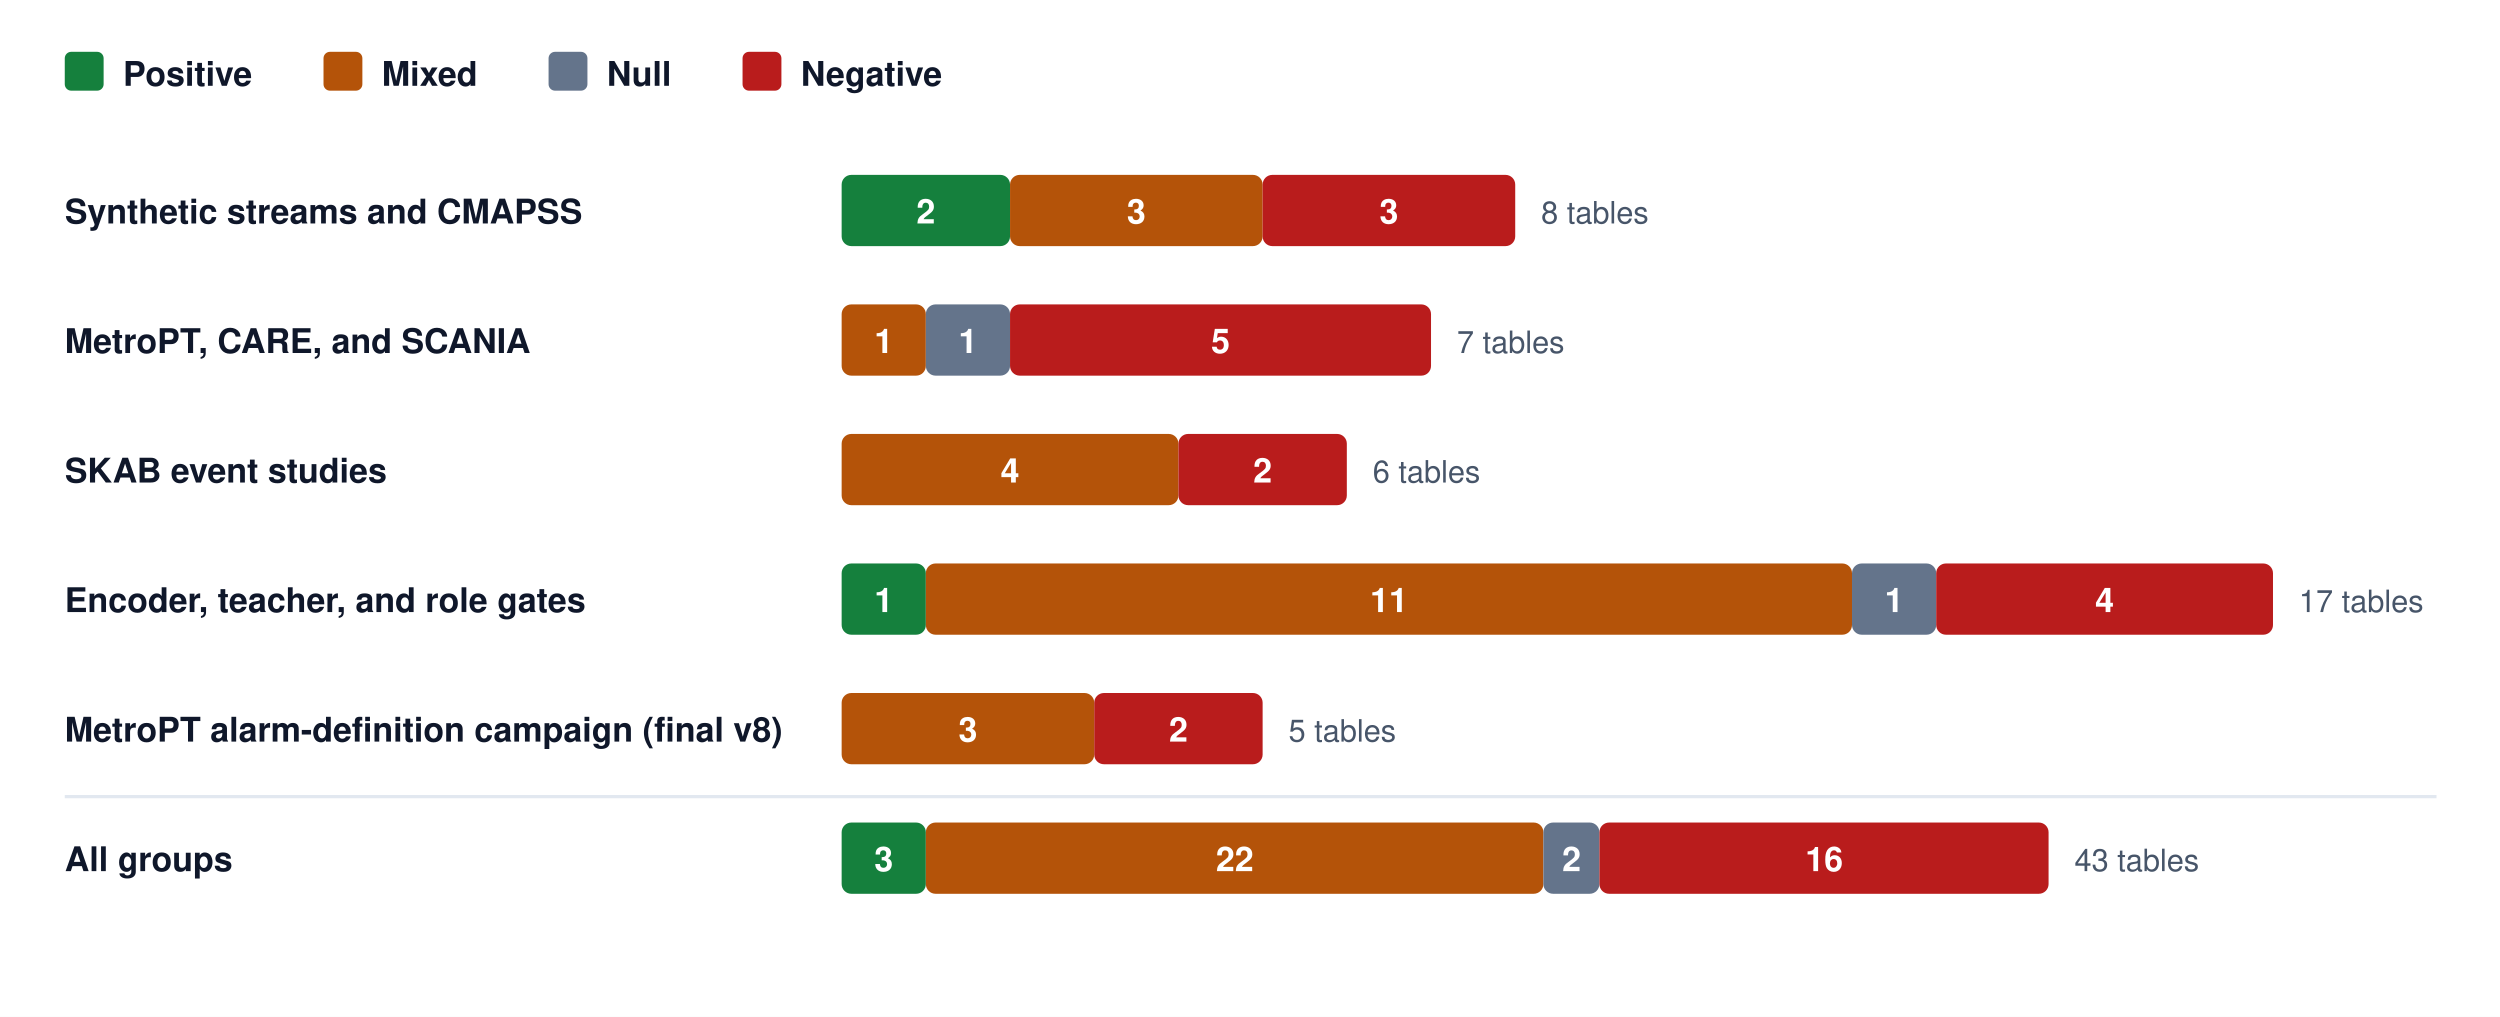
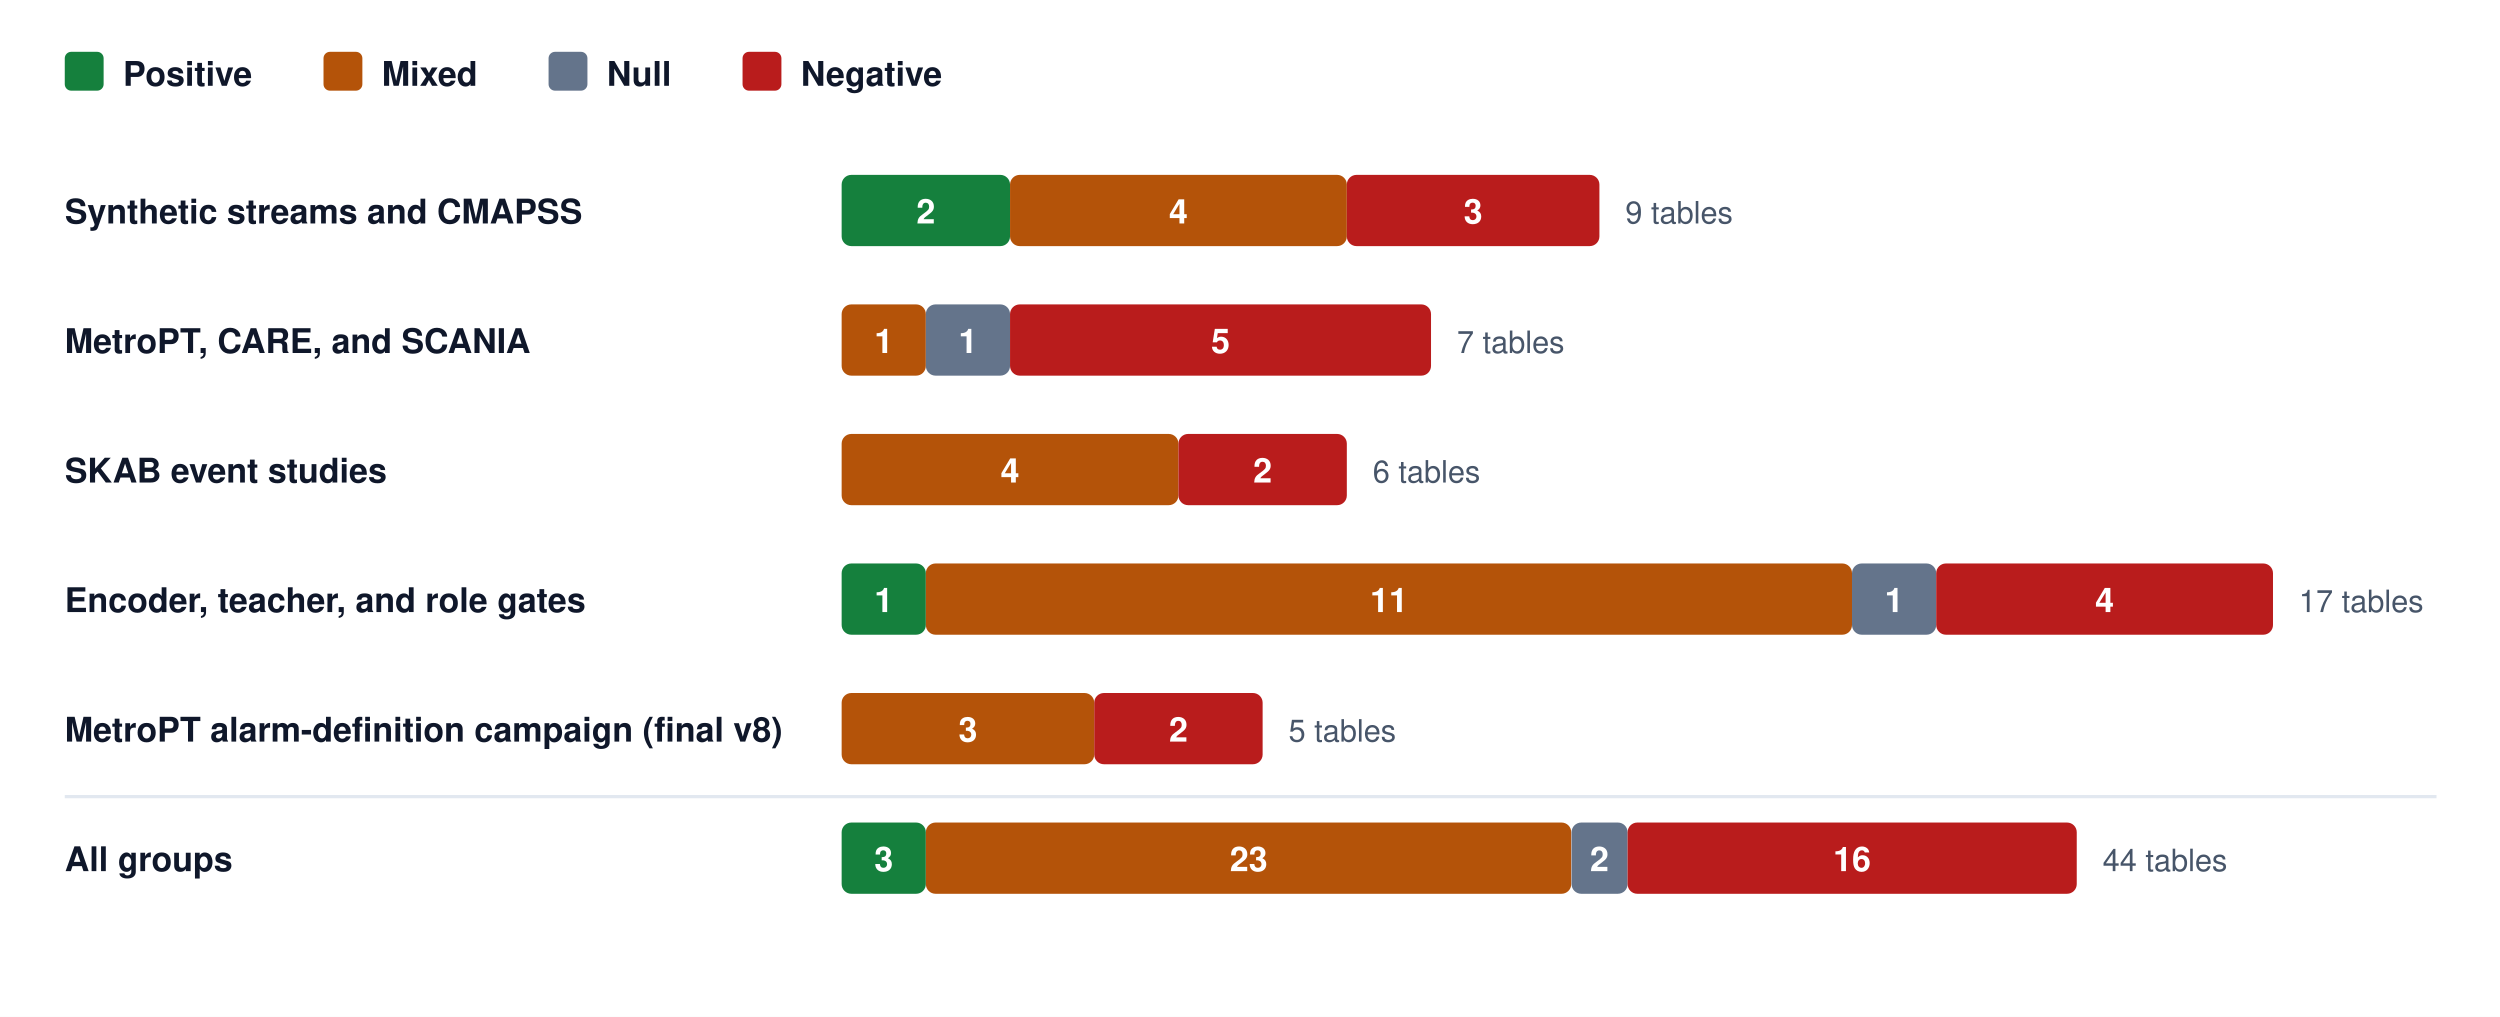
<svg xmlns="http://www.w3.org/2000/svg" viewBox="0 0 772 314" role="img" aria-label="results-ledger" font-family="'Nimbus Sans', Helvetica, Arial, sans-serif">
  <defs>
    <marker id="results-ledger-arrow" viewBox="0 0 10 10" refX="9" refY="5" markerWidth="7" markerHeight="7" orient="auto-start-reverse">
      <path d="M 0 1.5 L 9 5 L 0 8.5 z" fill="#64748b" />
    </marker>
  </defs>
  <rect width="772" height="314" fill="#ffffff" />
  <rect x="20.0" y="16.0" width="12.0" height="12.0" rx="2" fill="#15803d" stroke="none" stroke-width="1.0" />
  <text x="38.0" y="26.5" font-size="10.5" font-weight="700" fill="#0f172a" text-anchor="start">Positive</text>
  <rect x="99.9" y="16.0" width="12.0" height="12.0" rx="2" fill="#b45309" stroke="none" stroke-width="1.0" />
  <text x="117.9" y="26.5" font-size="10.5" font-weight="700" fill="#0f172a" text-anchor="start">Mixed</text>
  <rect x="169.4" y="16.0" width="12.0" height="12.0" rx="2" fill="#64748b" stroke="none" stroke-width="1.0" />
  <text x="187.4" y="26.5" font-size="10.5" font-weight="700" fill="#0f172a" text-anchor="start">Null</text>
  <rect x="229.3" y="16.0" width="12.0" height="12.0" rx="2" fill="#b91c1c" stroke="none" stroke-width="1.0" />
  <text x="247.3" y="26.5" font-size="10.5" font-weight="700" fill="#0f172a" text-anchor="start">Negative</text>
  <text x="20.0" y="69.0" font-size="10.5" font-weight="700" fill="#0f172a" text-anchor="start">Synthetic streams and CMAPSS</text>
  <rect x="259.9" y="54.0" width="52.0" height="22.0" rx="3" fill="#15803d" stroke="none" stroke-width="1.0" />
  <text x="285.9" y="69.0" font-size="10.5" font-weight="700" fill="#ffffff" text-anchor="middle">2</text>
-   <rect x="311.9" y="54.0" width="78.0" height="22.0" rx="3" fill="#b45309" stroke="none" stroke-width="1.0" />
-   <text x="350.9" y="69.0" font-size="10.5" font-weight="700" fill="#ffffff" text-anchor="middle">3</text>
-   <rect x="389.9" y="54.0" width="78.0" height="22.0" rx="3" fill="#b91c1c" stroke="none" stroke-width="1.0" />
-   <text x="428.9" y="69.0" font-size="10.5" font-weight="700" fill="#ffffff" text-anchor="middle">3</text>
-   <text x="475.9" y="69.0" font-size="9.5" fill="#475569" text-anchor="start">8 tables</text>
+   <rect x="311.9" y="54.0" width="104.0" height="22.0" rx="3" fill="#b45309" stroke="none" stroke-width="1.0" />
+   <text x="363.9" y="69.0" font-size="10.5" font-weight="700" fill="#ffffff" text-anchor="middle">4</text>
+   <rect x="415.9" y="54.0" width="78.0" height="22.0" rx="3" fill="#b91c1c" stroke="none" stroke-width="1.0" />
+   <text x="454.9" y="69.0" font-size="10.5" font-weight="700" fill="#ffffff" text-anchor="middle">3</text>
+   <text x="501.9" y="69.0" font-size="9.5" fill="#475569" text-anchor="start">9 tables</text>
  <text x="20.0" y="109.0" font-size="10.5" font-weight="700" fill="#0f172a" text-anchor="start">MetroPT, CARE, and SCANIA</text>
  <rect x="259.9" y="94.0" width="26.0" height="22.0" rx="3" fill="#b45309" stroke="none" stroke-width="1.0" />
  <text x="272.9" y="109.0" font-size="10.5" font-weight="700" fill="#ffffff" text-anchor="middle">1</text>
  <rect x="285.9" y="94.0" width="26.0" height="22.0" rx="3" fill="#64748b" stroke="none" stroke-width="1.0" />
  <text x="298.9" y="109.0" font-size="10.5" font-weight="700" fill="#ffffff" text-anchor="middle">1</text>
  <rect x="311.9" y="94.0" width="130.0" height="22.0" rx="3" fill="#b91c1c" stroke="none" stroke-width="1.0" />
  <text x="376.9" y="109.0" font-size="10.5" font-weight="700" fill="#ffffff" text-anchor="middle">5</text>
  <text x="449.9" y="109.0" font-size="9.5" fill="#475569" text-anchor="start">7 tables</text>
  <text x="20.0" y="149.0" font-size="10.5" font-weight="700" fill="#0f172a" text-anchor="start">SKAB event studies</text>
  <rect x="259.9" y="134.0" width="104.0" height="22.0" rx="3" fill="#b45309" stroke="none" stroke-width="1.0" />
  <text x="311.9" y="149.0" font-size="10.5" font-weight="700" fill="#ffffff" text-anchor="middle">4</text>
  <rect x="363.9" y="134.0" width="52.0" height="22.0" rx="3" fill="#b91c1c" stroke="none" stroke-width="1.0" />
  <text x="389.9" y="149.0" font-size="10.5" font-weight="700" fill="#ffffff" text-anchor="middle">2</text>
  <text x="423.9" y="149.0" font-size="9.5" fill="#475569" text-anchor="start">6 tables</text>
  <text x="20.0" y="189.0" font-size="10.5" font-weight="700" fill="#0f172a" text-anchor="start">Encoder, teacher, and role gates</text>
  <rect x="259.9" y="174.0" width="26.0" height="22.0" rx="3" fill="#15803d" stroke="none" stroke-width="1.0" />
  <text x="272.9" y="189.0" font-size="10.5" font-weight="700" fill="#ffffff" text-anchor="middle">1</text>
  <rect x="285.9" y="174.0" width="286.0" height="22.0" rx="3" fill="#b45309" stroke="none" stroke-width="1.0" />
  <text x="428.9" y="189.0" font-size="10.5" font-weight="700" fill="#ffffff" text-anchor="middle">11</text>
  <rect x="571.9" y="174.0" width="26.0" height="22.0" rx="3" fill="#64748b" stroke="none" stroke-width="1.0" />
  <text x="584.9" y="189.0" font-size="10.5" font-weight="700" fill="#ffffff" text-anchor="middle">1</text>
  <rect x="597.9" y="174.0" width="104.0" height="22.0" rx="3" fill="#b91c1c" stroke="none" stroke-width="1.0" />
  <text x="649.9" y="189.0" font-size="10.5" font-weight="700" fill="#ffffff" text-anchor="middle">4</text>
  <text x="709.9" y="189.0" font-size="9.5" fill="#475569" text-anchor="start">17 tables</text>
  <text x="20.0" y="229.0" font-size="10.5" font-weight="700" fill="#0f172a" text-anchor="start">MetroPT alarm-definition campaign (final v8)</text>
  <rect x="259.9" y="214.0" width="78.0" height="22.0" rx="3" fill="#b45309" stroke="none" stroke-width="1.0" />
  <text x="298.9" y="229.0" font-size="10.5" font-weight="700" fill="#ffffff" text-anchor="middle">3</text>
  <rect x="337.9" y="214.0" width="52.0" height="22.0" rx="3" fill="#b91c1c" stroke="none" stroke-width="1.0" />
  <text x="363.9" y="229.0" font-size="10.5" font-weight="700" fill="#ffffff" text-anchor="middle">2</text>
  <text x="397.9" y="229.0" font-size="9.5" fill="#475569" text-anchor="start">5 tables</text>
  <line x1="20.0" y1="246.0" x2="752.4" y2="246.0" stroke="#e2e8f0" stroke-width="1.0" />
  <text x="20.0" y="269.0" font-size="10.5" font-weight="700" fill="#0f172a" text-anchor="start">All groups</text>
  <rect x="259.9" y="254.0" width="26.0" height="22.0" rx="3" fill="#15803d" stroke="none" stroke-width="1.0" />
  <text x="272.9" y="269.0" font-size="10.5" font-weight="700" fill="#ffffff" text-anchor="middle">3</text>
-   <rect x="285.9" y="254.0" width="190.7" height="22.0" rx="3" fill="#b45309" stroke="none" stroke-width="1.0" />
-   <text x="381.3" y="269.0" font-size="10.5" font-weight="700" fill="#ffffff" text-anchor="middle">22</text>
-   <rect x="476.6" y="254.0" width="17.3" height="22.0" rx="3" fill="#64748b" stroke="none" stroke-width="1.0" />
-   <text x="485.3" y="269.0" font-size="10.5" font-weight="700" fill="#ffffff" text-anchor="middle">2</text>
-   <rect x="493.9" y="254.0" width="138.7" height="22.0" rx="3" fill="#b91c1c" stroke="none" stroke-width="1.0" />
-   <text x="563.3" y="269.0" font-size="10.5" font-weight="700" fill="#ffffff" text-anchor="middle">16</text>
-   <text x="640.6" y="269.0" font-size="9.5" fill="#475569" text-anchor="start">43 tables</text>
+   <rect x="285.9" y="254.0" width="199.3" height="22.0" rx="3" fill="#b45309" stroke="none" stroke-width="1.0" />
+   <text x="385.6" y="269.0" font-size="10.5" font-weight="700" fill="#ffffff" text-anchor="middle">23</text>
+   <rect x="485.3" y="254.0" width="17.3" height="22.0" rx="3" fill="#64748b" stroke="none" stroke-width="1.0" />
+   <text x="493.9" y="269.0" font-size="10.5" font-weight="700" fill="#ffffff" text-anchor="middle">2</text>
+   <rect x="502.6" y="254.0" width="138.7" height="22.0" rx="3" fill="#b91c1c" stroke="none" stroke-width="1.0" />
+   <text x="571.9" y="269.0" font-size="10.5" font-weight="700" fill="#ffffff" text-anchor="middle">16</text>
+   <text x="649.3" y="269.0" font-size="9.5" fill="#475569" text-anchor="start">44 tables</text>
</svg>
